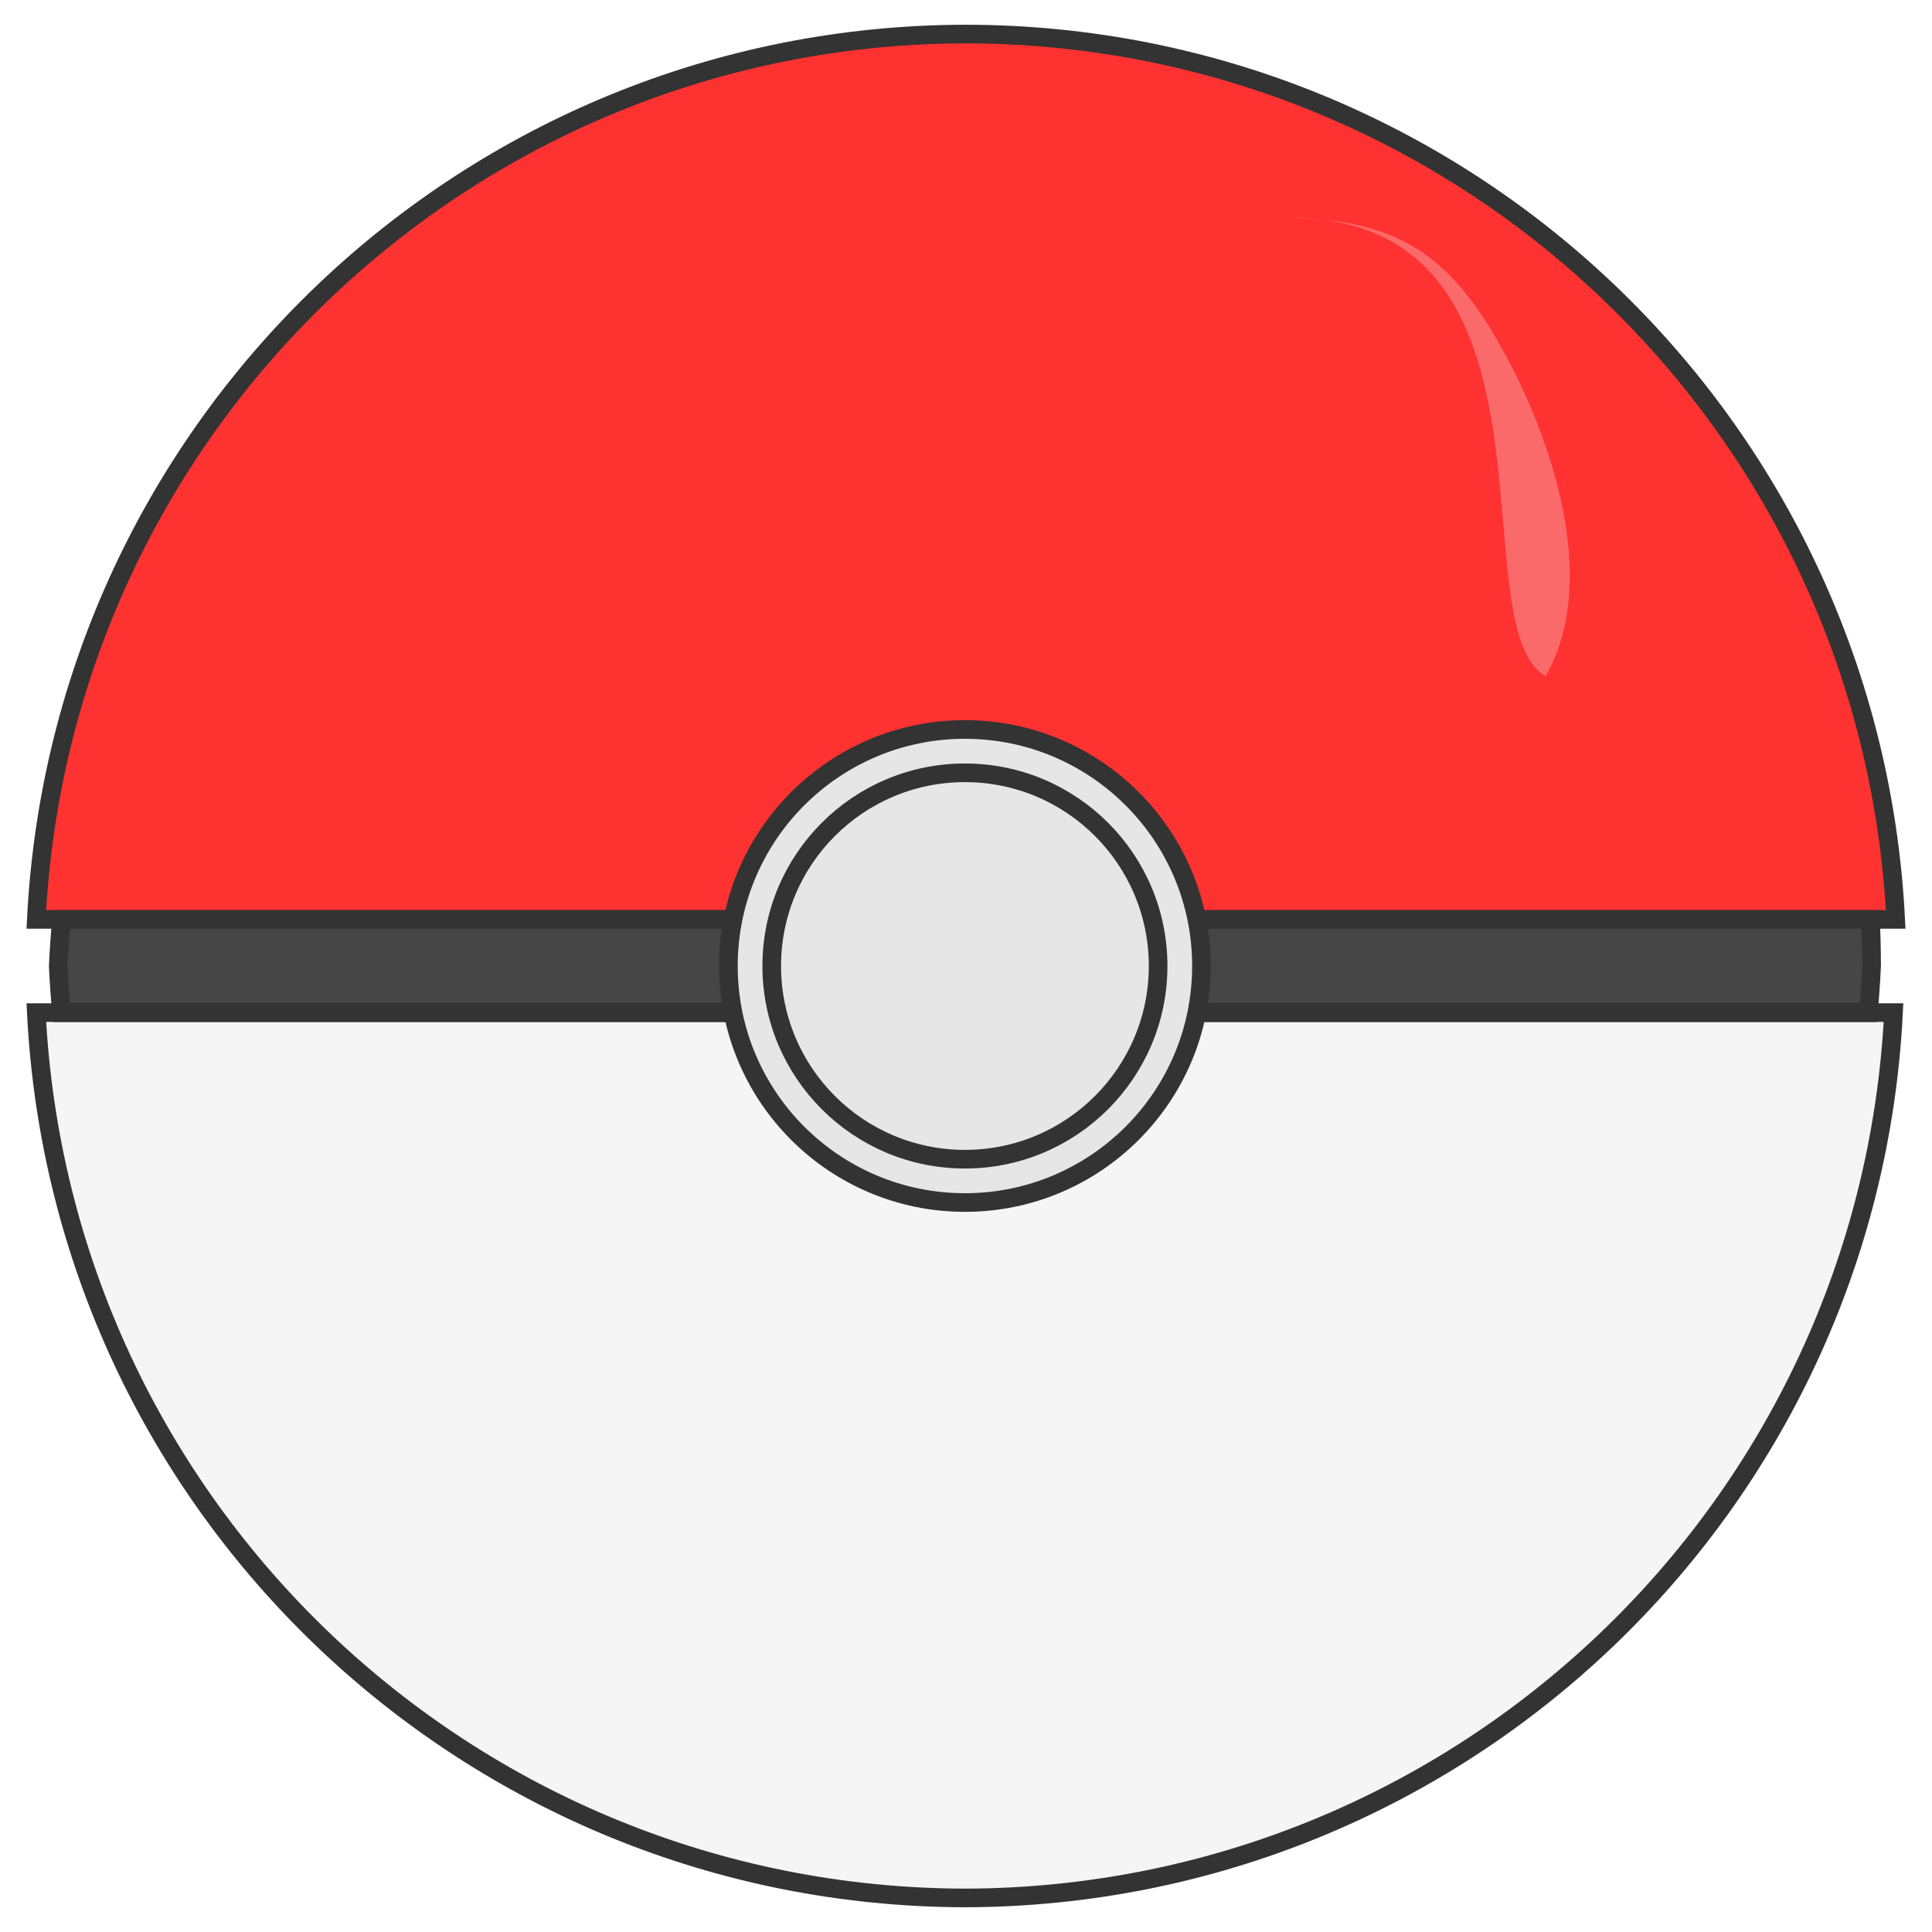
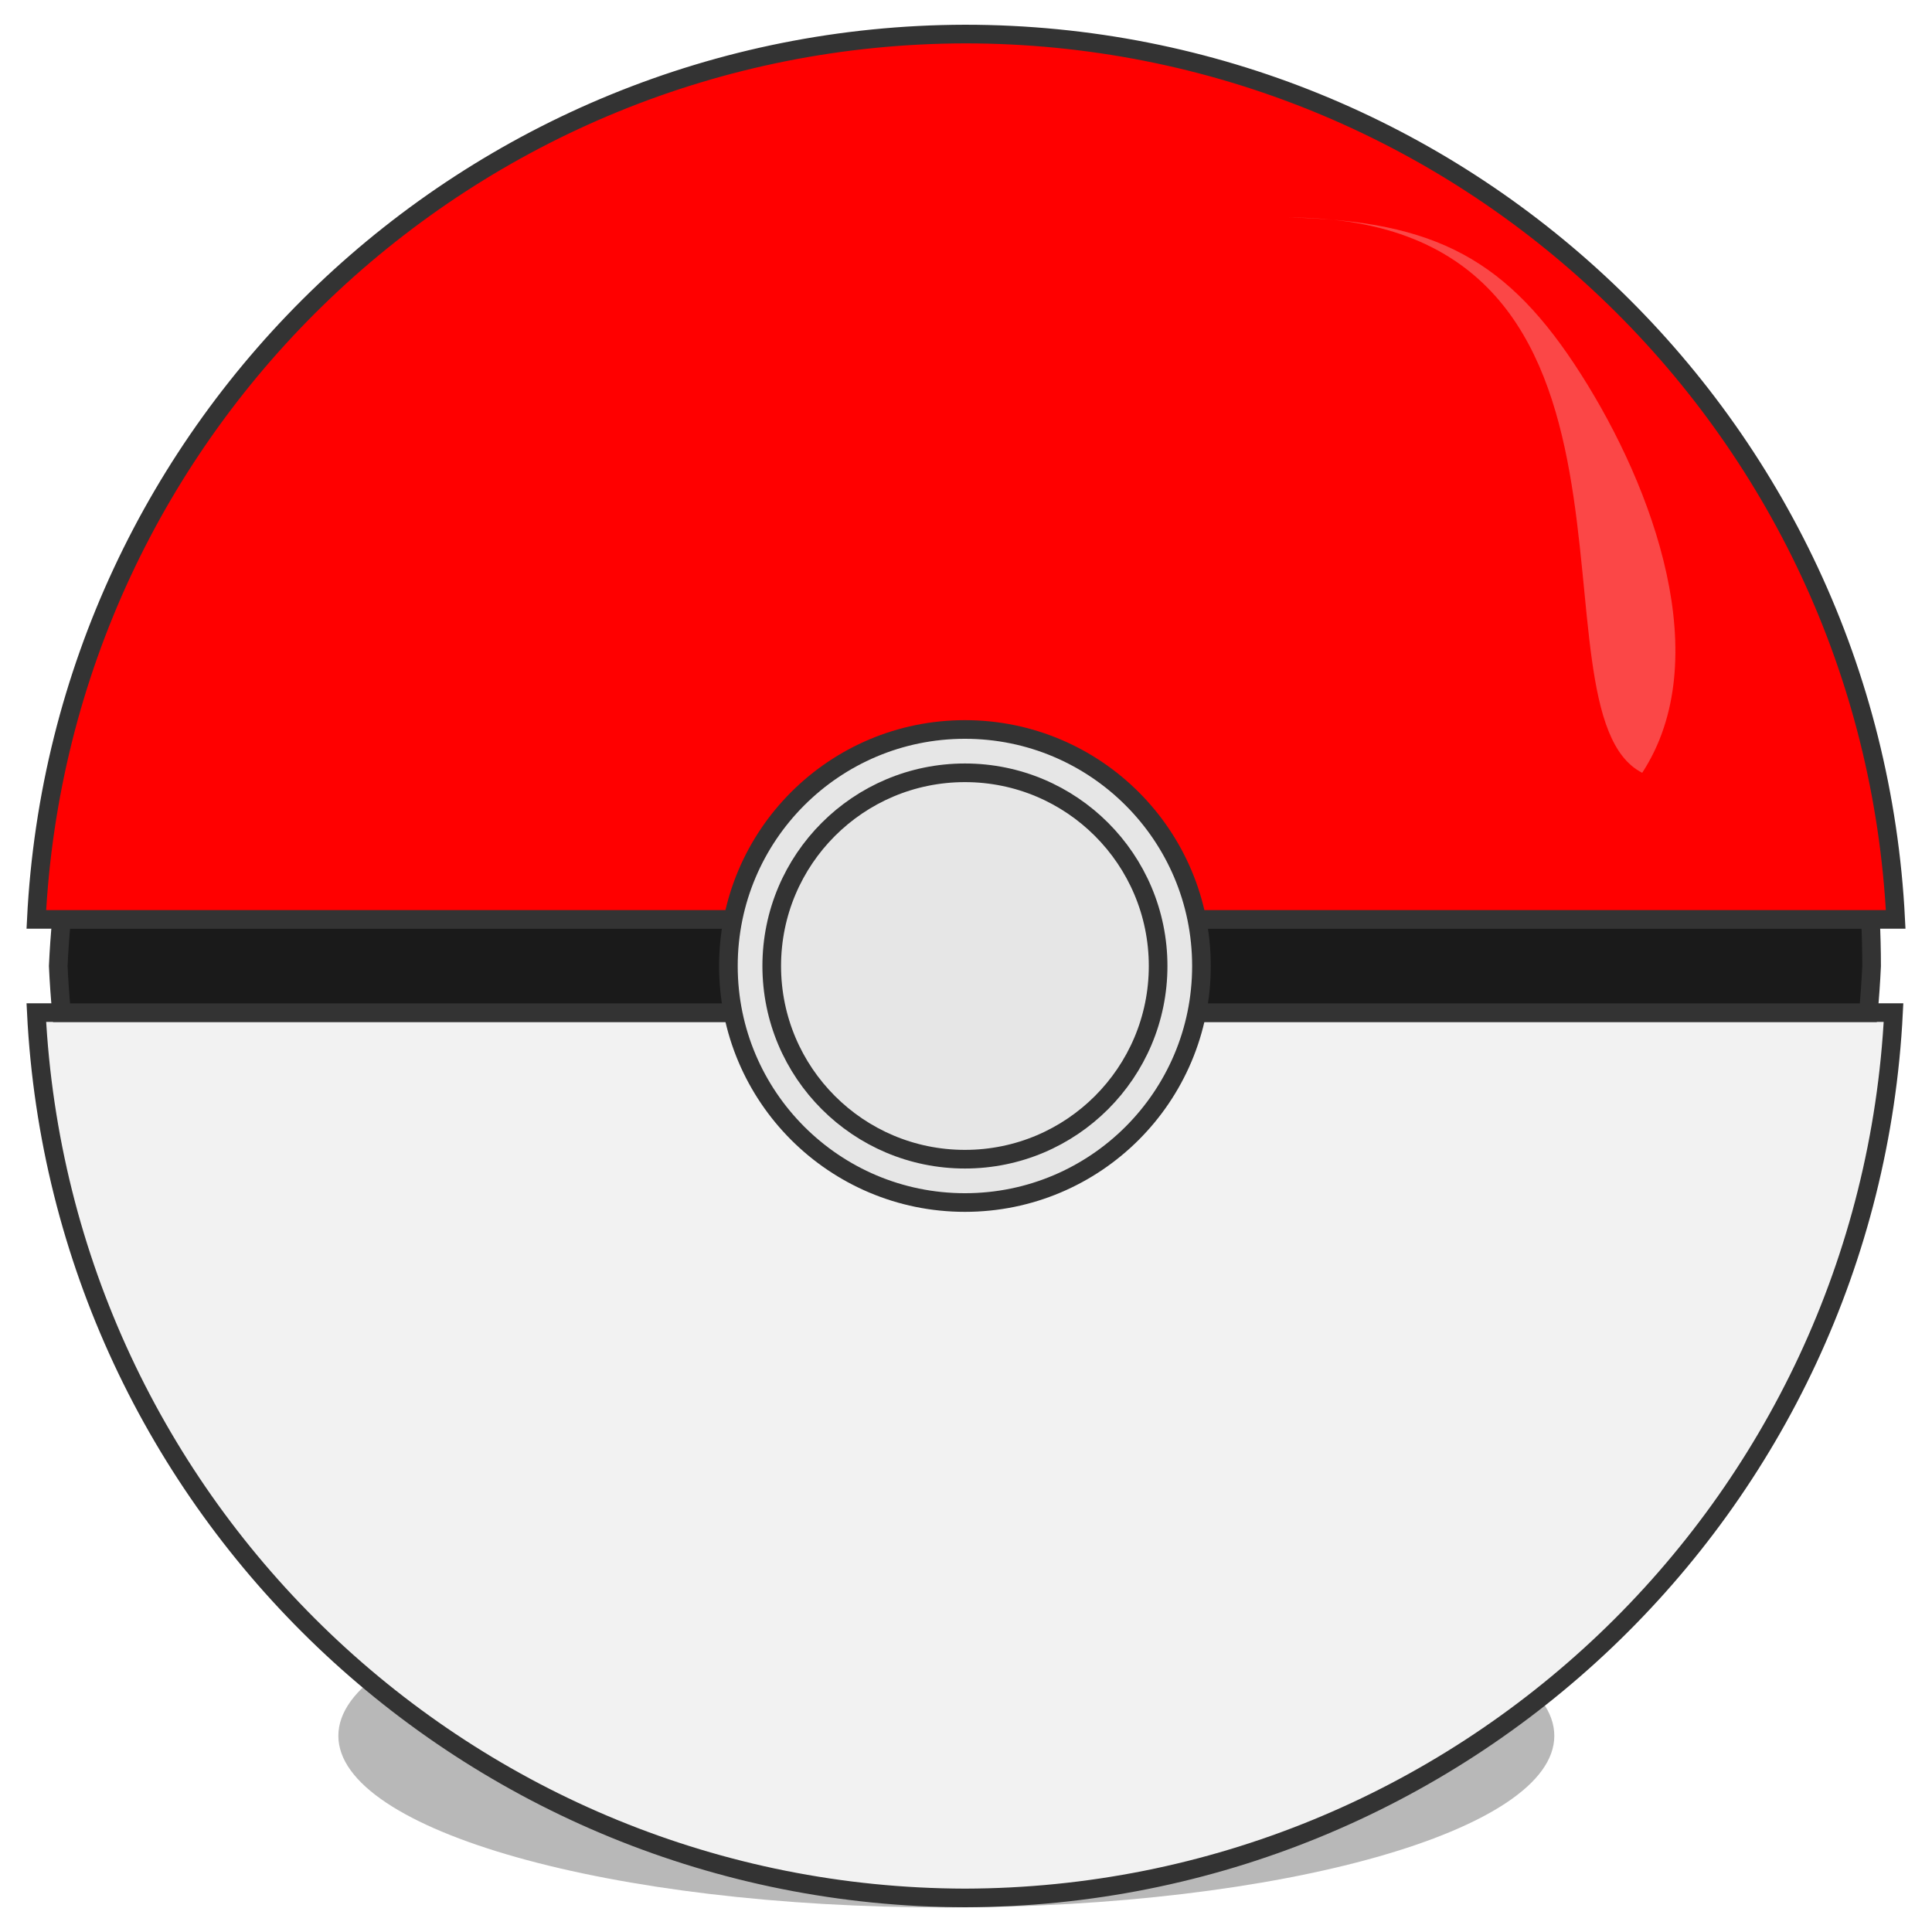
- <svg xmlns="http://www.w3.org/2000/svg" viewBox="0 0 100.0 100.0" version="1.1" id="SVGRoot">
+ <svg xmlns="http://www.w3.org/2000/svg" width="100.0px" height="100.0px" viewBox="0 0 100.0 100.0" version="1.1" id="SVGRoot">
  <defs id="defs824" />
  <g id="layer1">
-     <g id="g2246" transform="matrix(0.9647487,0,0,0.9647487,1.706978,1.762564)">
-       <path id="path939" style="fill:#f2f2f2;fill-opacity:0.804;stroke:#333333;stroke-width:1;stroke-miterlimit:4;stroke-dasharray:none" d="M 99.82,52.5 H 0.18 A 50,50 0 0 0 50,100 50,50 0 0 0 99.82,52.5 Z" />
-       <path id="path1848" style="fill:#1a1a1a;fill-opacity:0.804;stroke:#333333;stroke-width:1;stroke-miterlimit:4;stroke-dasharray:none" d="M 98.581,47.494 H 1.531 A 48.644,50.125 0 0 0 1.356,50 48.644,50.125 0 0 0 1.531,52.506 H 98.469 A 48.644,50.125 0 0 0 98.644,50 48.644,50.125 0 0 0 98.582,47.494 Z" />
-       <path id="path1846" style="fill:#ff0000;fill-opacity:0.804;stroke:#333333;stroke-width:1;stroke-miterlimit:4;stroke-dasharray:none" d="M 50,0 A 50,50 0 0 0 0.18,47.5 H 99.936 A 50,50 0 0 0 50,0 Z" />
+     <ellipse style="fill:#0f0f0f;fill-opacity:0.293;stroke:none;stroke-width:0.341;stroke-miterlimit:4;stroke-dasharray:none" id="path4906" cx="48.982" cy="89.845" rx="31.469" ry="8.885" />
+     <g id="g2246" transform="matrix(0.9647487,0,0,0.9647487,1.706978,1.762564)" style="opacity:1;stroke-width:1;stroke-miterlimit:4;stroke-dasharray:none">
+       <path id="path939" style="fill:#f2f2f2;fill-opacity:1;stroke:#333333;stroke-width:1;stroke-miterlimit:4;stroke-dasharray:none" d="M 99.82,52.5 H 0.18 A 50,50 0 0 0 50,100 50,50 0 0 0 99.82,52.5 Z" />
+       <path id="path1848" style="fill:#1a1a1a;fill-opacity:1;stroke:#333333;stroke-width:1;stroke-miterlimit:4;stroke-dasharray:none" d="M 98.581,47.494 H 1.531 A 48.644,50.125 0 0 0 1.356,50 48.644,50.125 0 0 0 1.531,52.506 H 98.469 A 48.644,50.125 0 0 0 98.644,50 48.644,50.125 0 0 0 98.582,47.494 Z" />
+       <path id="path1846" style="fill:#ff0000;fill-opacity:1;stroke:#333333;stroke-width:1;stroke-miterlimit:4;stroke-dasharray:none" d="M 50,0 A 50,50 0 0 0 0.18,47.5 H 99.936 A 50,50 0 0 0 50,0 Z" />
      <circle style="fill:#e6e6e6;fill-opacity:1;stroke:#333333;stroke-width:1;stroke-miterlimit:4;stroke-dasharray:none" id="path1954" cx="50" cy="50" r="12.69" />
      <circle style="fill:#e6e6e6;fill-opacity:1;stroke:#333333;stroke-width:1;stroke-miterlimit:4;stroke-dasharray:none" id="path1954-2" cx="50" cy="50" r="10.365" />
    </g>
-     <path id="path2964" style="fill:#f2f2f2;fill-opacity:0.293" d="m 66.694,11.259 c 5.568,0.127 8.273,1.83 11.004,6.703 C 80.429,22.835 82.782,30.156 80,35 75.446,32.363 81.694,11.259 66.694,11.259 Z" />
+     <path id="path2964" style="fill:#f2f2f2;fill-opacity:0.293;stroke-width:1.291" d="m 66.694,11.259 c 7.66,0.153 11.381,2.215 15.139,8.115 C 85.591,25.274 88.827,34.136 85,40 78.734,36.808 87.331,11.259 66.694,11.259 Z" />
  </g>
</svg>
